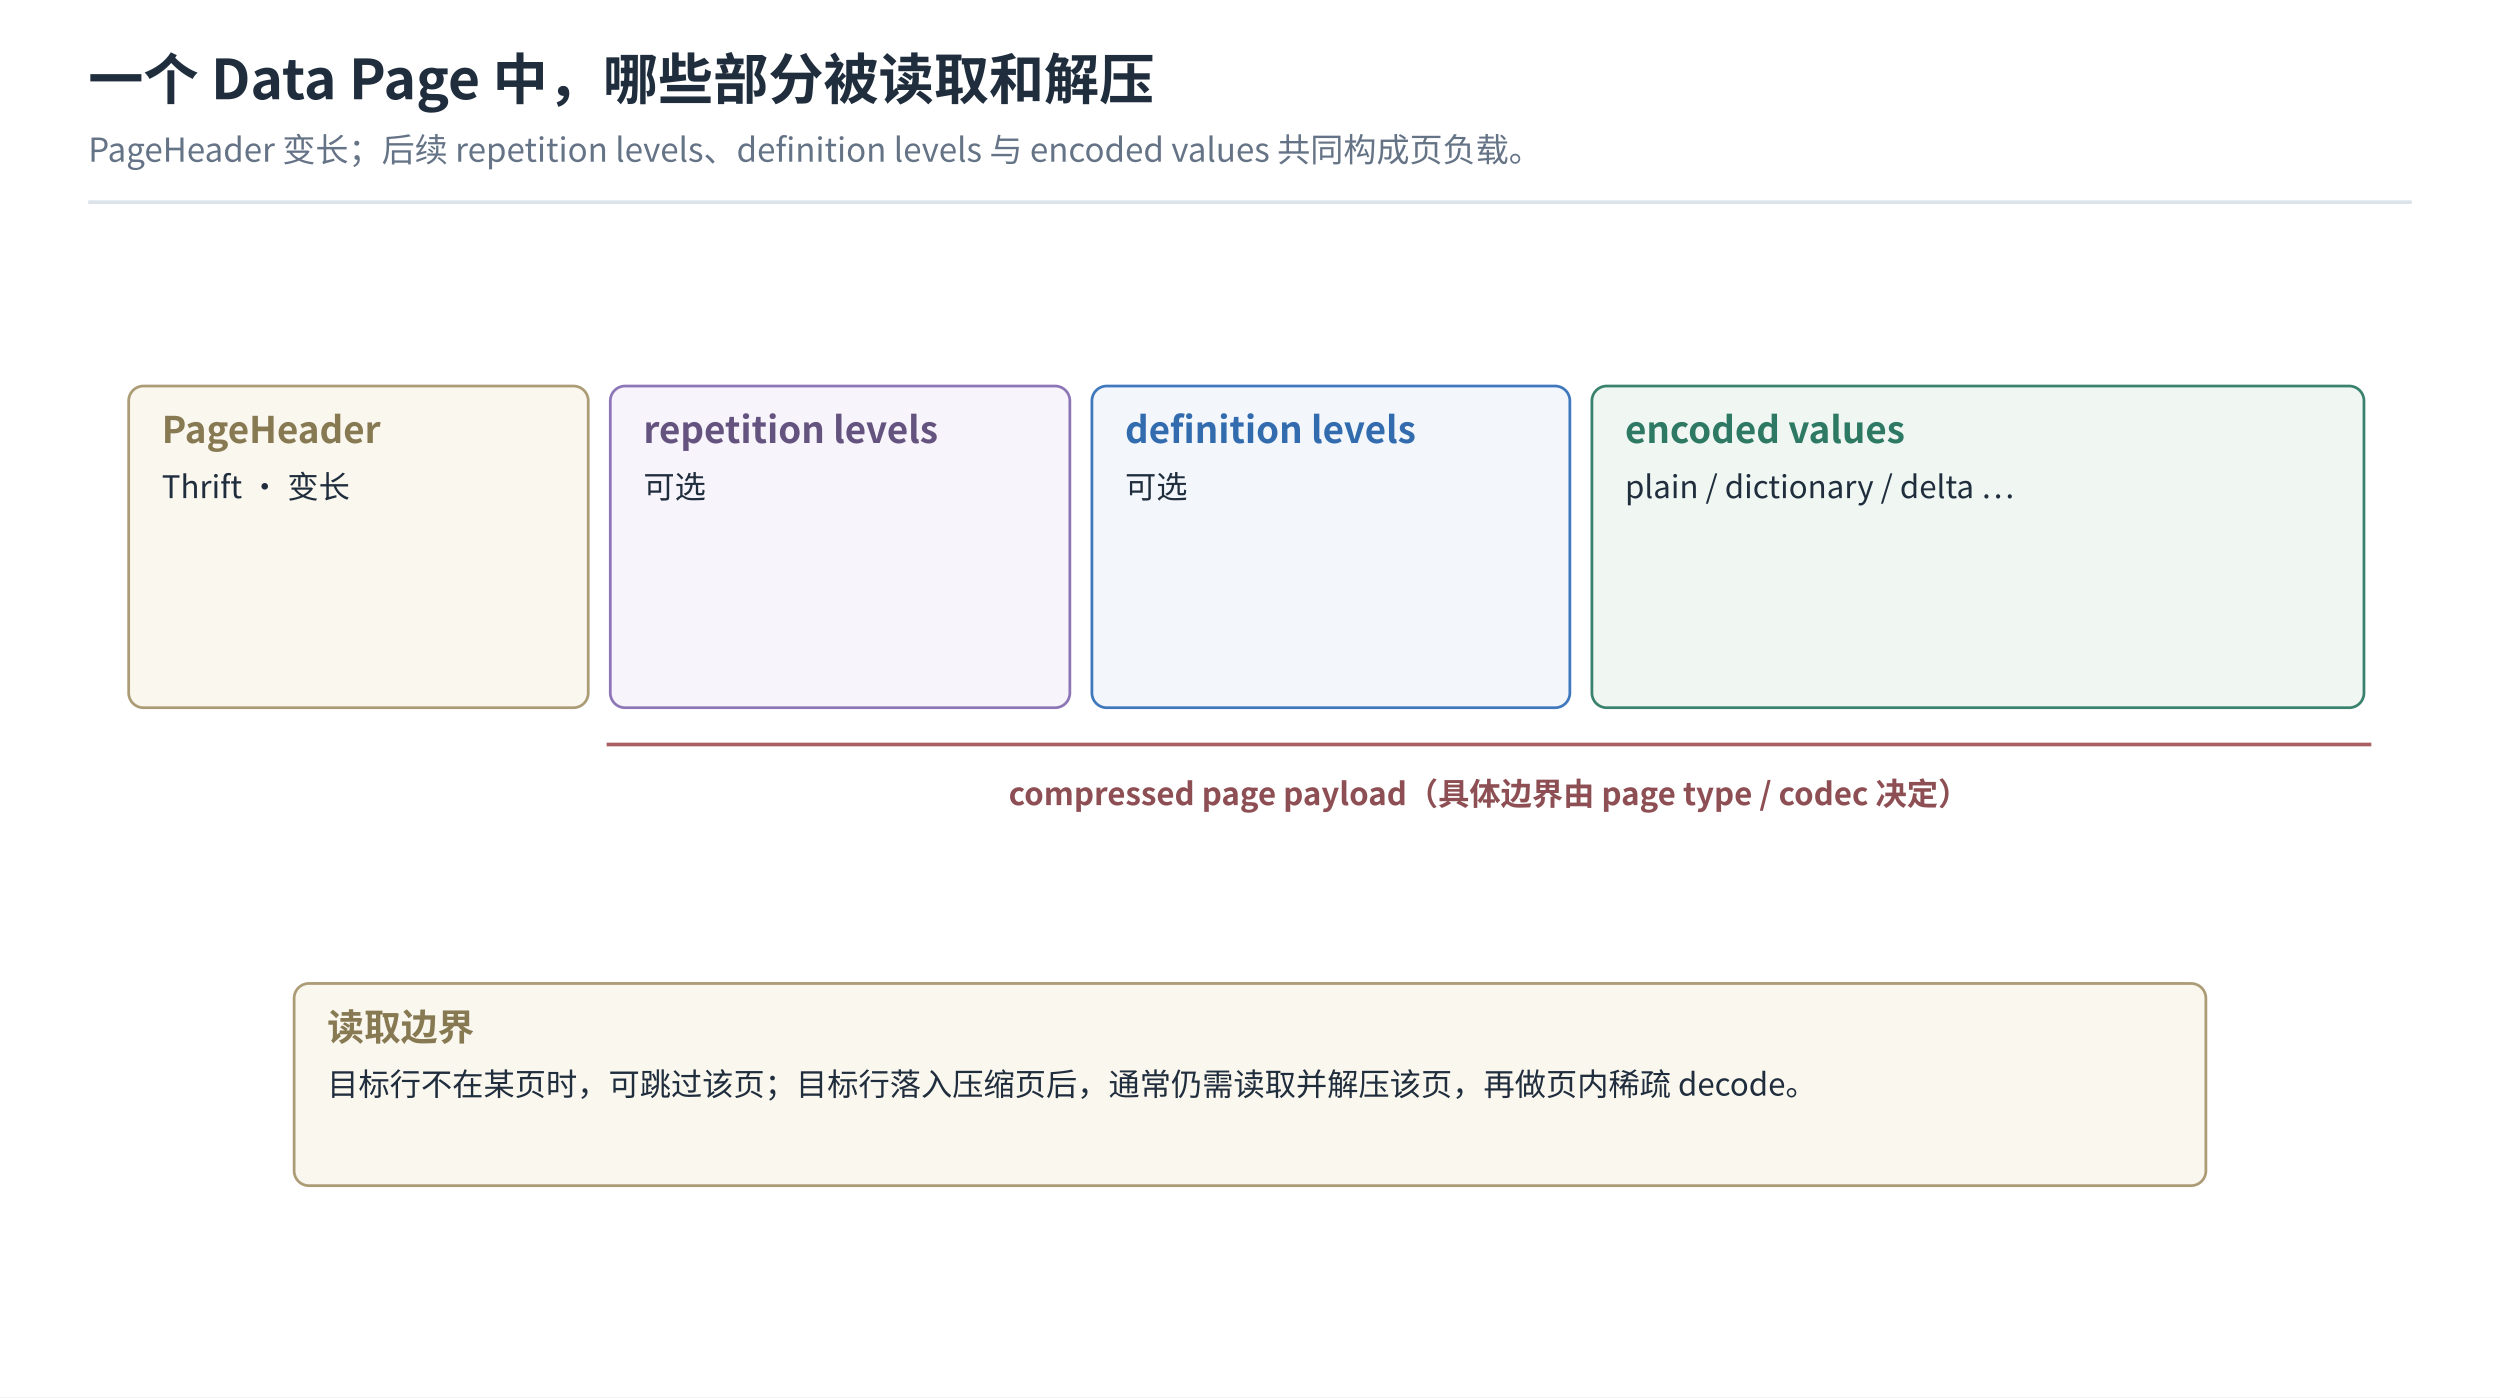
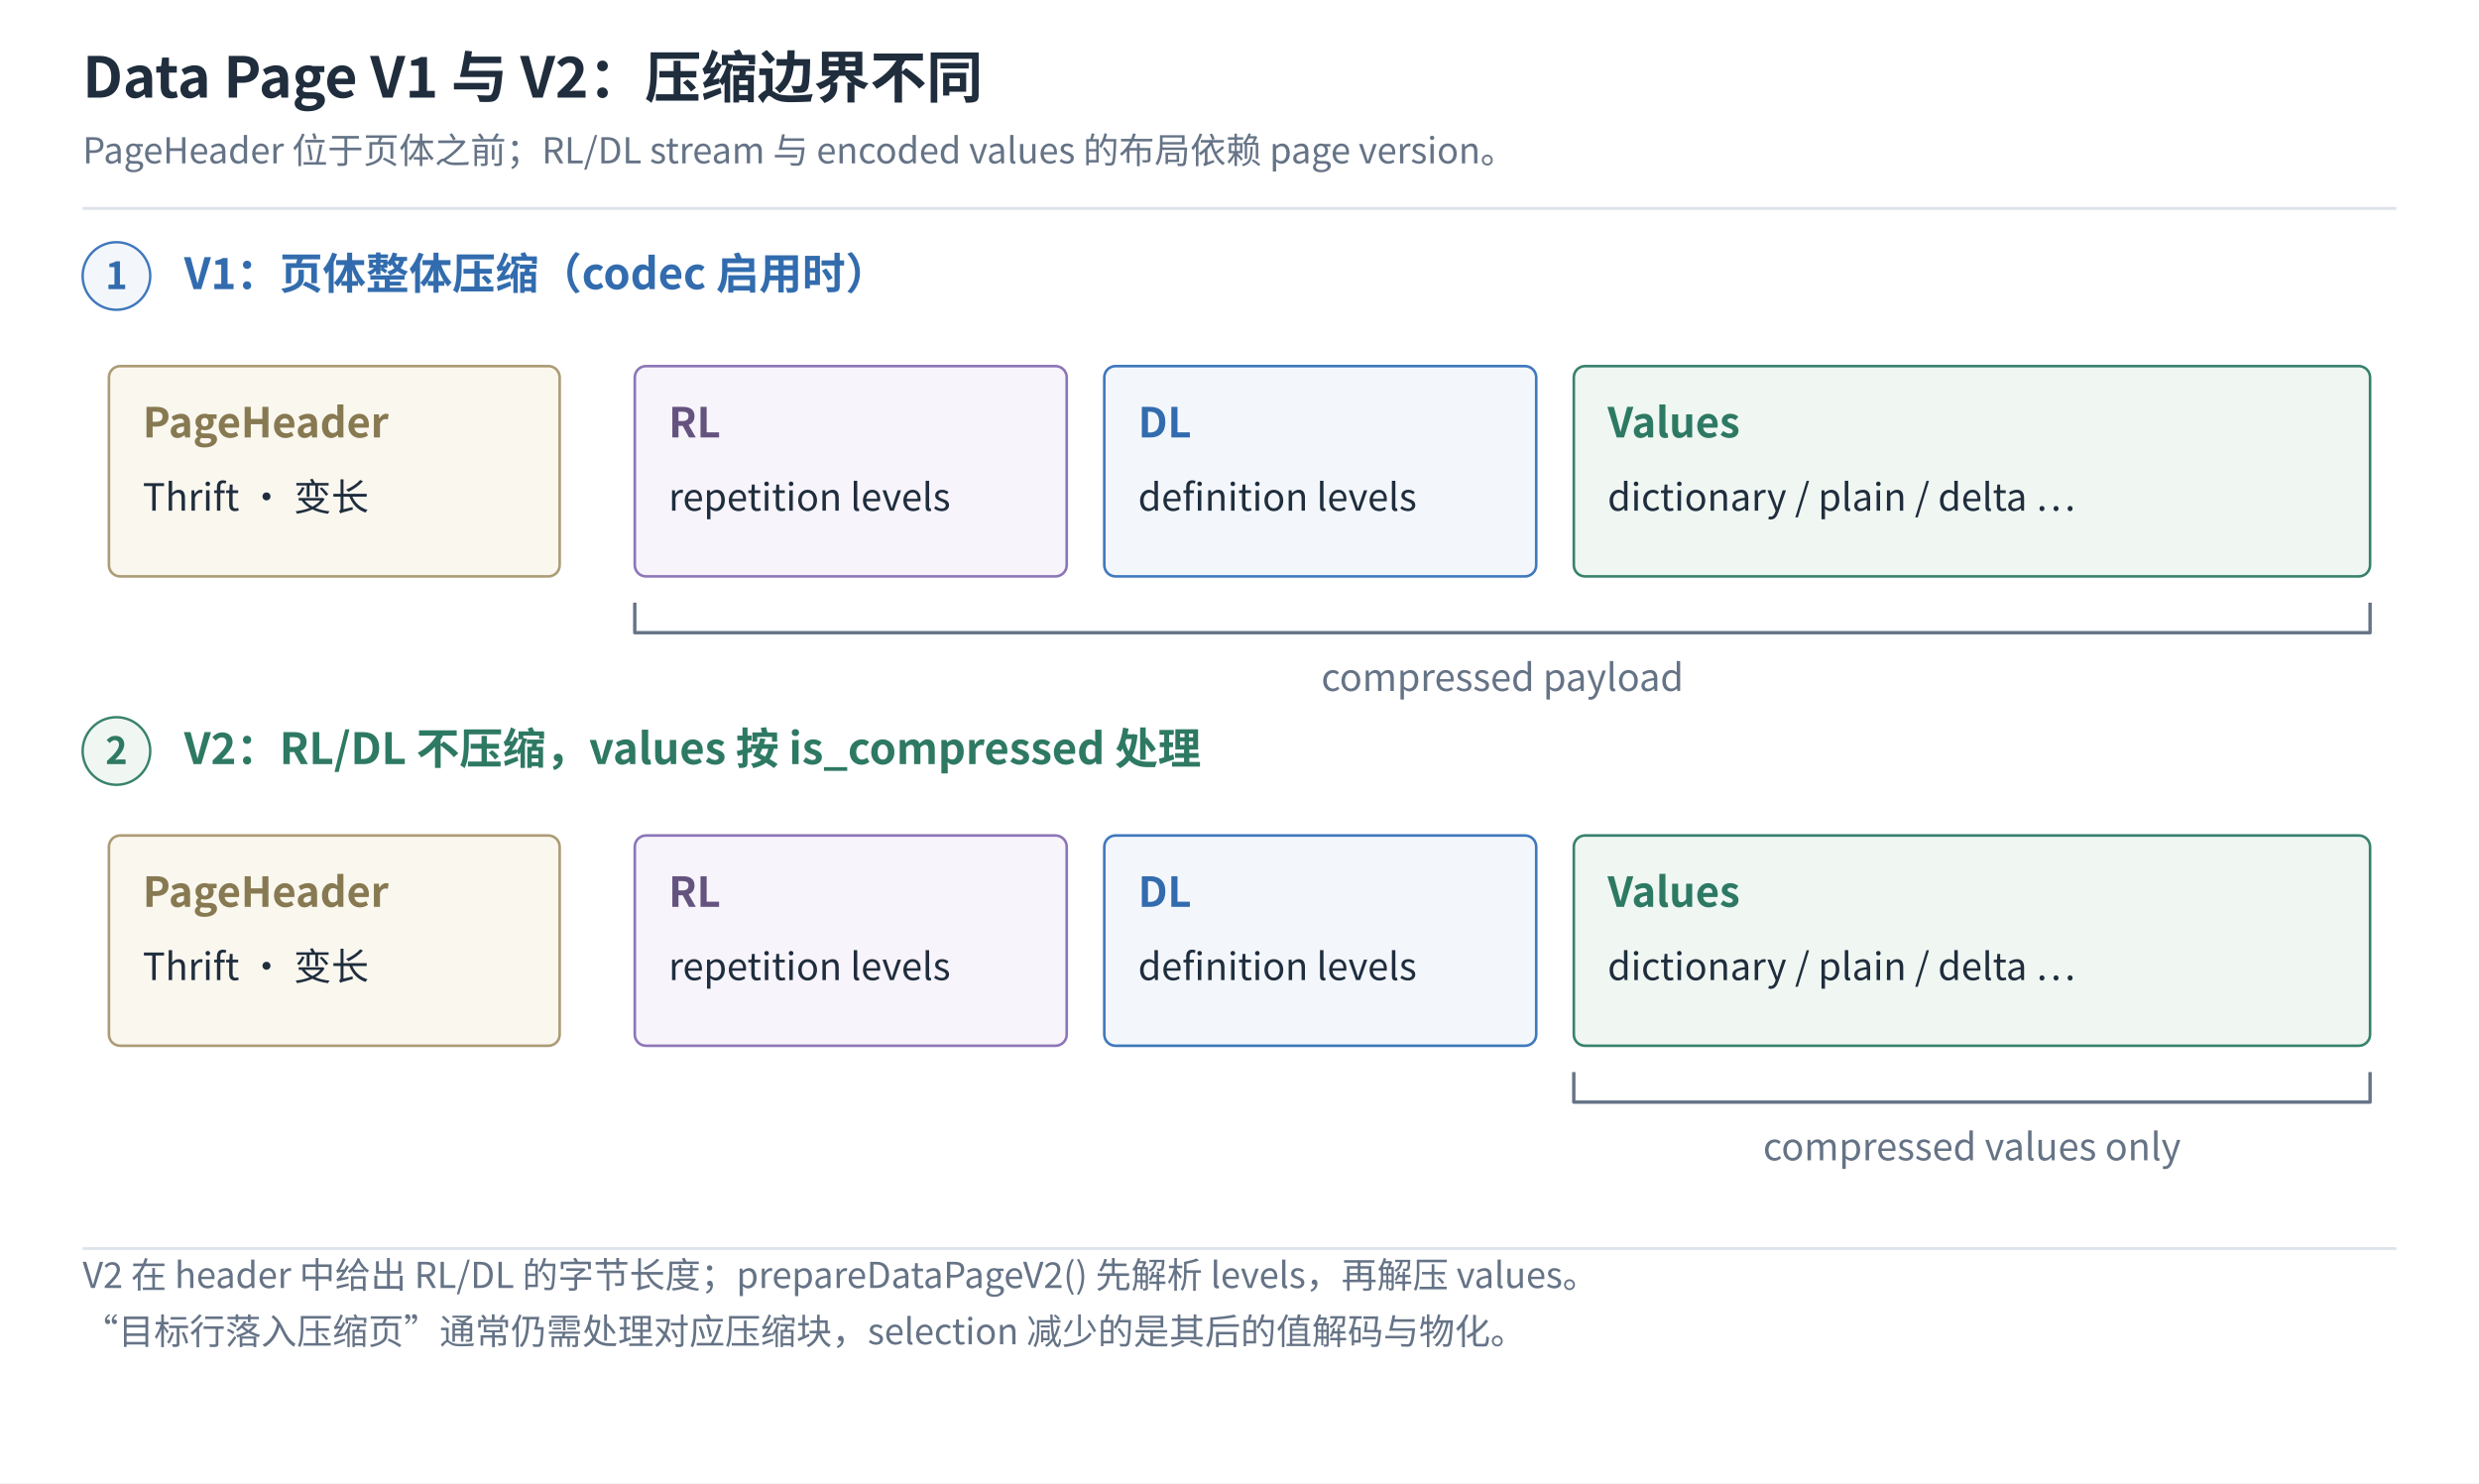
- <svg xmlns="http://www.w3.org/2000/svg" width="1360" height="760" viewBox="0 0 1360 760">
+ <svg xmlns="http://www.w3.org/2000/svg" width="1320" height="790" viewBox="0 0 1320 790">
  <defs>
-     <marker id="arrow" markerUnits="userSpaceOnUse" markerWidth="14" markerHeight="14" refX="11" refY="5" orient="auto">
-       <path d="M0,0 L11,5 L0,10 Z" fill="#657386" />
+     <marker id="arr-muted" markerUnits="userSpaceOnUse" markerWidth="11" markerHeight="11" refX="10" refY="5" orient="auto">
+       <path d="M0 0L10 5L0 10Z" fill="#657386" />
    </marker>
-     <marker id="arrow-blue" markerUnits="userSpaceOnUse" markerWidth="14" markerHeight="14" refX="11" refY="5" orient="auto">
-       <path d="M0,0 L11,5 L0,10 Z" fill="#4078bd" />
+     <marker id="arr-blue" markerUnits="userSpaceOnUse" markerWidth="11" markerHeight="11" refX="10" refY="5" orient="auto">
+       <path d="M0 0L10 5L0 10Z" fill="#4078bd" />
    </marker>
-     <style>text{font-family:'Noto Sans SC','Noto Sans CJK SC',Inter,Arial,sans-serif} .mono{font-family:SFMono-Regular,Consolas,'Liberation Mono',monospace}</style>
+     <marker id="arr-green" markerUnits="userSpaceOnUse" markerWidth="11" markerHeight="11" refX="10" refY="5" orient="auto">
+       <path d="M0 0L10 5L0 10Z" fill="#39826d" />
+     </marker>
+     <marker id="arr-purple" markerUnits="userSpaceOnUse" markerWidth="11" markerHeight="11" refX="10" refY="5" orient="auto">
+       <path d="M0 0L10 5L0 10Z" fill="#8d76b7" />
+     </marker>
+     <marker id="arr-warm" markerUnits="userSpaceOnUse" markerWidth="11" markerHeight="11" refX="10" refY="5" orient="auto">
+       <path d="M0 0L10 5L0 10Z" fill="#ac9c76" />
+     </marker>
+     <marker id="arr-red" markerUnits="userSpaceOnUse" markerWidth="11" markerHeight="11" refX="10" refY="5" orient="auto">
+       <path d="M0 0L10 5L0 10Z" fill="#a95f64" />
+     </marker>
  </defs>
-   <rect width="1360" height="760" fill="#fff" />
-   <text x="48" y="54" font-size="30" font-weight="700" fill="#1f2d3d">一个 Data Page 中，哪些部分被读取和解压</text>
-   <text x="48" y="88" font-size="18" fill="#657386">PageHeader 变长；后续 repetition levels、definition levels 与 encoded values 共同构成页负载。</text>
-   <line x1="48" y1="110" x2="1312" y2="110" stroke="#dce3ea" stroke-width="2" />
-   <rect x="70" y="210" width="250" height="175" rx="8" fill="#faf7ef" stroke="#ac9c76" stroke-width="1.5" />
-   <text x="88" y="241" font-size="20" font-weight="700" fill="#877951" text-anchor="start" class="">PageHeader</text>
-   <text x="88" y="271" font-size="17" font-weight="400" fill="#1f2d3d" text-anchor="start" class="">Thrift · 变长</text>
-   <rect x="332" y="210" width="250" height="175" rx="8" fill="#f7f4fb" stroke="#8d76b7" stroke-width="1.5" />
-   <text x="350" y="241" font-size="20" font-weight="700" fill="#65537f" text-anchor="start" class="">repetition levels</text>
-   <text x="350" y="271" font-size="17" font-weight="400" fill="#1f2d3d" text-anchor="start" class="">可选</text>
-   <rect x="594" y="210" width="260" height="175" rx="8" fill="#f3f7fc" stroke="#4078bd" stroke-width="1.5" />
-   <text x="612" y="241" font-size="20" font-weight="700" fill="#326cae" text-anchor="start" class="">definition levels</text>
-   <text x="612" y="271" font-size="17" font-weight="400" fill="#1f2d3d" text-anchor="start" class="">可选</text>
-   <rect x="866" y="210" width="420" height="175" rx="8" fill="#f0f7f3" stroke="#39826d" stroke-width="1.5" />
-   <text x="884" y="241" font-size="20" font-weight="700" fill="#2e7963" text-anchor="start" class="">encoded values</text>
-   <text x="884" y="271" font-size="17" font-weight="400" fill="#1f2d3d" text-anchor="start" class="">plain / dictionary / delta …</text>
-   <path d="M330 405 L1290 405" fill="none" stroke="#a95f64" stroke-width="2" stroke-linejoin="round" />
-   <text x="810" y="438" font-size="17" font-weight="600" fill="#8d4f54" text-anchor="middle" class="">compressed page payload（具体边界由 page type / codec 决定）</text>
-   <rect x="160" y="535" width="1040" height="110" rx="8" fill="#faf7ef" stroke="#ac9c76" stroke-width="1.5" />
-   <text x="178" y="566" font-size="20" font-weight="700" fill="#877951" text-anchor="start" class="">读取边界</text>
-   <text x="178" y="596" font-size="17" font-weight="400" fill="#1f2d3d" text-anchor="start" class="">目标行不在某页时，可跳过该页；目标行落入压缩页后，通常仍需读取并解压该页，再做页内稀疏 decode。</text>
+   <rect x="0" y="0" width="1320" height="790" rx="0" fill="#fff" stroke="none" stroke-width="0" />
+   <text x="44" y="52" font-family="Noto Sans CJK SC, Noto Sans SC, Arial, sans-serif" font-size="30" font-weight="700" text-anchor="start" fill="#1f2d3d">Data Page V1 与 V2：压缩边界不同</text>
+   <text x="44" y="87" font-family="Noto Sans CJK SC, Noto Sans SC, Arial, sans-serif" font-size="19" font-weight="400" text-anchor="start" fill="#657386">PageHeader 位于页体之前；RL/DL stream 与 encoded values 的布局依赖 page version。</text>
+   <path d="M44 111L1276 111" fill="none" stroke="#dce3ea" stroke-width="1.5" stroke-linejoin="round" />
+   <circle cx="62" cy="147" r="18" fill="#f3f7fc" stroke="#4078bd" stroke-width="1.3" />
+   <text x="62" y="154" font-family="Noto Sans CJK SC, Noto Sans SC, Arial, sans-serif" font-size="20" font-weight="700" text-anchor="middle" fill="#326cae">1</text>
+   <text x="98" y="154" font-family="Noto Sans CJK SC, Noto Sans SC, Arial, sans-serif" font-size="23" font-weight="700" text-anchor="start" fill="#326cae">V1：页体整体压缩（codec 启用时）</text>
+   <circle cx="62" cy="400" r="18" fill="#f0f7f3" stroke="#39826d" stroke-width="1.3" />
+   <text x="62" y="407" font-family="Noto Sans CJK SC, Noto Sans SC, Arial, sans-serif" font-size="20" font-weight="700" text-anchor="middle" fill="#2e7963">2</text>
+   <text x="98" y="407" font-family="Noto Sans CJK SC, Noto Sans SC, Arial, sans-serif" font-size="23" font-weight="700" text-anchor="start" fill="#2e7963">V2：RL/DL 不压缩，values 按 is_compressed 处理</text>
+   <rect x="58" y="195" width="240" height="112" rx="6" fill="#faf7ef" stroke="#ac9c76" stroke-width="1.4" />
+   <text x="76" y="233" font-family="Noto Sans CJK SC, Noto Sans SC, Arial, sans-serif" font-size="22" font-weight="700" text-anchor="start" fill="#877951">PageHeader</text>
+   <text x="76" y="272" font-family="Noto Sans CJK SC, Noto Sans SC, Arial, sans-serif" font-size="20" font-weight="400" text-anchor="start" fill="#1f2d3d">Thrift · 变长</text>
+   <rect x="338" y="195" width="230" height="112" rx="6" fill="#f7f4fb" stroke="#8d76b7" stroke-width="1.4" />
+   <text x="356" y="233" font-family="Noto Sans CJK SC, Noto Sans SC, Arial, sans-serif" font-size="22" font-weight="700" text-anchor="start" fill="#65537f">RL</text>
+   <text x="356" y="272" font-family="Noto Sans CJK SC, Noto Sans SC, Arial, sans-serif" font-size="20" font-weight="400" text-anchor="start" fill="#1f2d3d">repetition levels</text>
+   <rect x="588" y="195" width="230" height="112" rx="6" fill="#f3f7fc" stroke="#4078bd" stroke-width="1.4" />
+   <text x="606" y="233" font-family="Noto Sans CJK SC, Noto Sans SC, Arial, sans-serif" font-size="22" font-weight="700" text-anchor="start" fill="#326cae">DL</text>
+   <text x="606" y="272" font-family="Noto Sans CJK SC, Noto Sans SC, Arial, sans-serif" font-size="20" font-weight="400" text-anchor="start" fill="#1f2d3d">definition levels</text>
+   <rect x="838" y="195" width="424" height="112" rx="6" fill="#f0f7f3" stroke="#39826d" stroke-width="1.4" />
+   <text x="856" y="233" font-family="Noto Sans CJK SC, Noto Sans SC, Arial, sans-serif" font-size="22" font-weight="700" text-anchor="start" fill="#2e7963">Values</text>
+   <text x="856" y="272" font-family="Noto Sans CJK SC, Noto Sans SC, Arial, sans-serif" font-size="20" font-weight="400" text-anchor="start" fill="#1f2d3d">dictionary / plain / delta …</text>
+   <path d="M338 321v16H1262v-16" fill="none" stroke="#657386" stroke-width="1.8" stroke-linejoin="round" />
+   <text x="800.0" y="368" font-family="Noto Sans CJK SC, Noto Sans SC, Arial, sans-serif" font-size="20" font-weight="400" text-anchor="middle" fill="#657386">compressed payload</text>
+   <rect x="58" y="445" width="240" height="112" rx="6" fill="#faf7ef" stroke="#ac9c76" stroke-width="1.4" />
+   <text x="76" y="483" font-family="Noto Sans CJK SC, Noto Sans SC, Arial, sans-serif" font-size="22" font-weight="700" text-anchor="start" fill="#877951">PageHeader</text>
+   <text x="76" y="522" font-family="Noto Sans CJK SC, Noto Sans SC, Arial, sans-serif" font-size="20" font-weight="400" text-anchor="start" fill="#1f2d3d">Thrift · 变长</text>
+   <rect x="338" y="445" width="230" height="112" rx="6" fill="#f7f4fb" stroke="#8d76b7" stroke-width="1.4" />
+   <text x="356" y="483" font-family="Noto Sans CJK SC, Noto Sans SC, Arial, sans-serif" font-size="22" font-weight="700" text-anchor="start" fill="#65537f">RL</text>
+   <text x="356" y="522" font-family="Noto Sans CJK SC, Noto Sans SC, Arial, sans-serif" font-size="20" font-weight="400" text-anchor="start" fill="#1f2d3d">repetition levels</text>
+   <rect x="588" y="445" width="230" height="112" rx="6" fill="#f3f7fc" stroke="#4078bd" stroke-width="1.4" />
+   <text x="606" y="483" font-family="Noto Sans CJK SC, Noto Sans SC, Arial, sans-serif" font-size="22" font-weight="700" text-anchor="start" fill="#326cae">DL</text>
+   <text x="606" y="522" font-family="Noto Sans CJK SC, Noto Sans SC, Arial, sans-serif" font-size="20" font-weight="400" text-anchor="start" fill="#1f2d3d">definition levels</text>
+   <rect x="838" y="445" width="424" height="112" rx="6" fill="#f0f7f3" stroke="#39826d" stroke-width="1.4" />
+   <text x="856" y="483" font-family="Noto Sans CJK SC, Noto Sans SC, Arial, sans-serif" font-size="22" font-weight="700" text-anchor="start" fill="#2e7963">Values</text>
+   <text x="856" y="522" font-family="Noto Sans CJK SC, Noto Sans SC, Arial, sans-serif" font-size="20" font-weight="400" text-anchor="start" fill="#1f2d3d">dictionary / plain / delta …</text>
+   <path d="M838 571v16H1262v-16" fill="none" stroke="#657386" stroke-width="1.8" stroke-linejoin="round" />
+   <text x="1050.0" y="618" font-family="Noto Sans CJK SC, Noto Sans SC, Arial, sans-serif" font-size="20" font-weight="400" text-anchor="middle" fill="#657386">compressed values only</text>
+   <path d="M44 665L1276 665" fill="none" stroke="#dce3ea" stroke-width="1.5" stroke-linejoin="round" />
+   <text x="44" y="686" font-family="Noto Sans CJK SC, Noto Sans SC, Arial, sans-serif" font-size="19" font-weight="400" text-anchor="start" fill="#657386">V2 在 header 中给出 RL/DL 的字节长度；prepareDataPageV2() 先解析 levels，再解压 values。</text>
+   <text x="44" y="716" font-family="Noto Sans CJK SC, Noto Sans SC, Arial, sans-serif" font-size="19" font-weight="400" text-anchor="start" fill="#657386">“目标行落入压缩页”通常仍需处理对应压缩块，selection 减少的是其后的值解码与物化。</text>
</svg>
